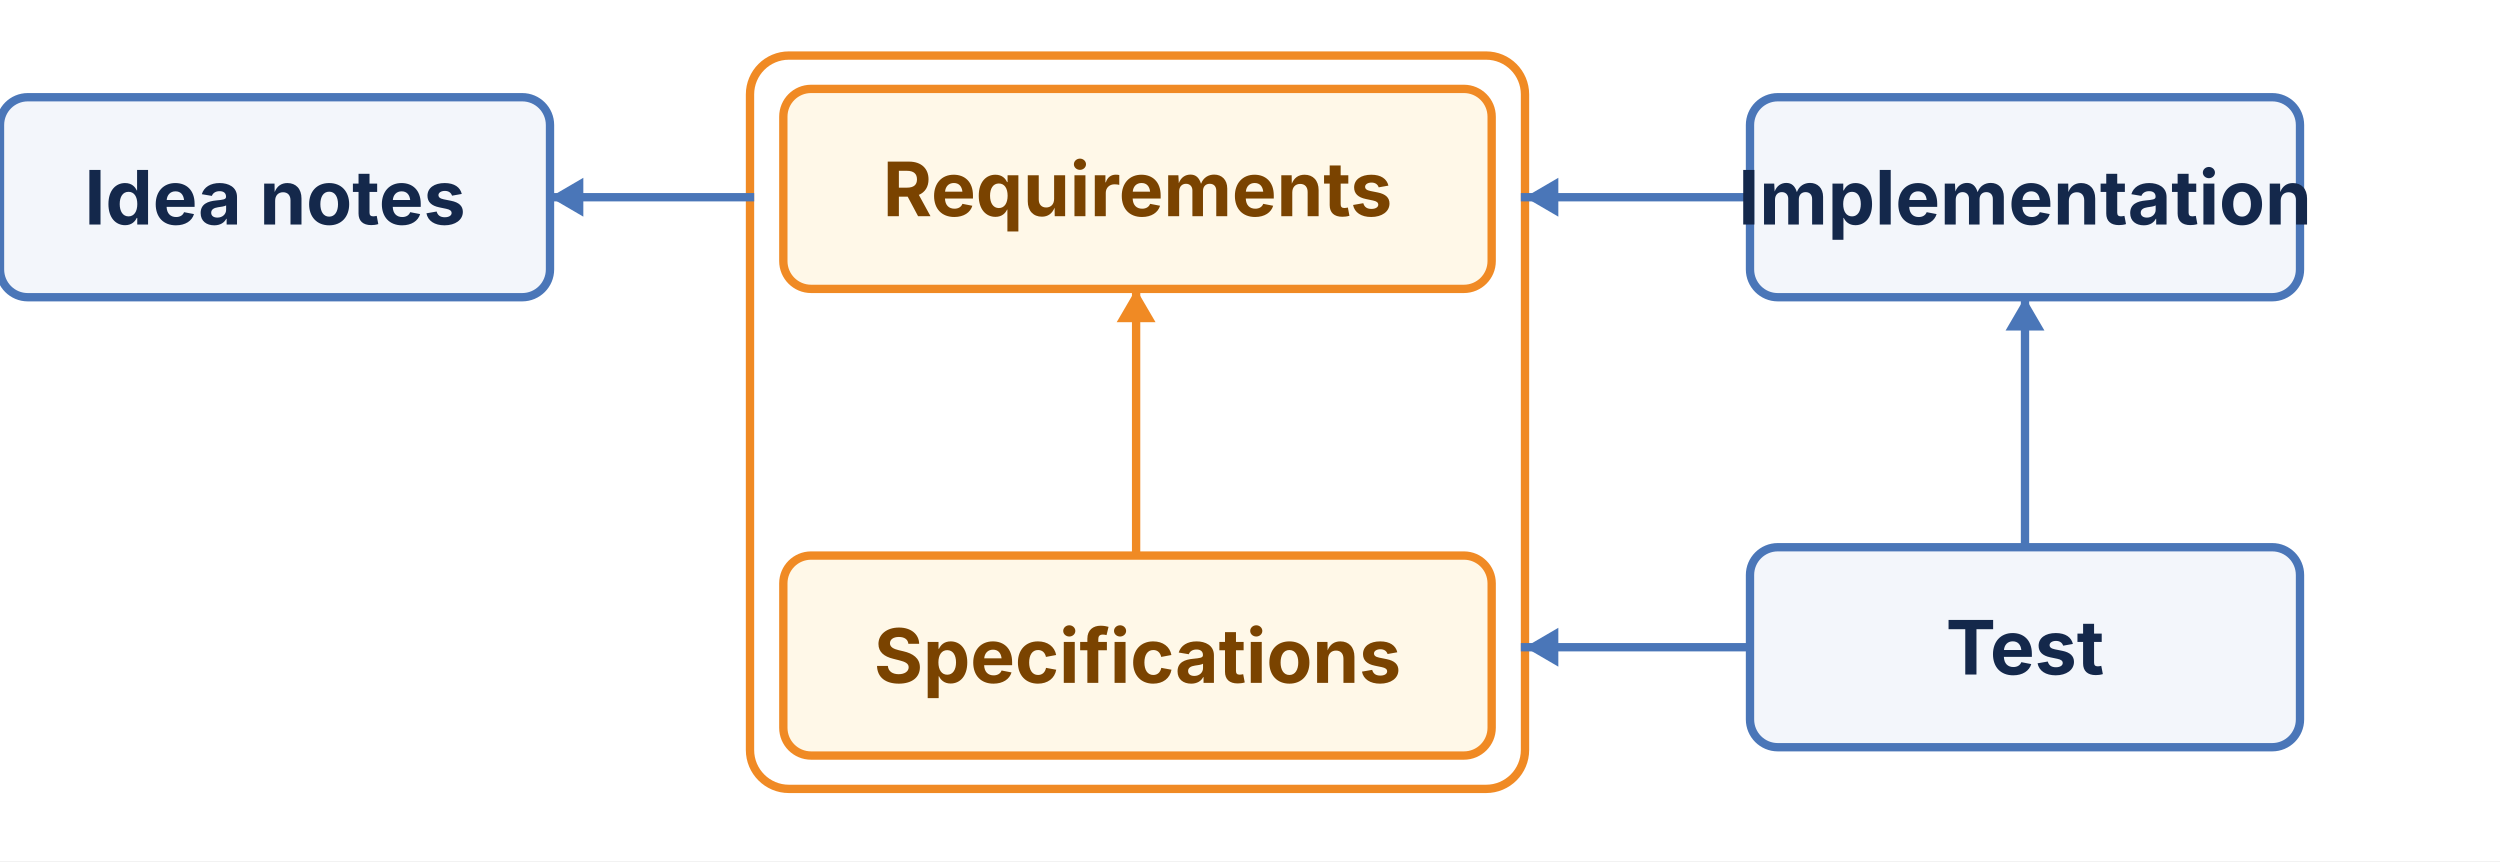
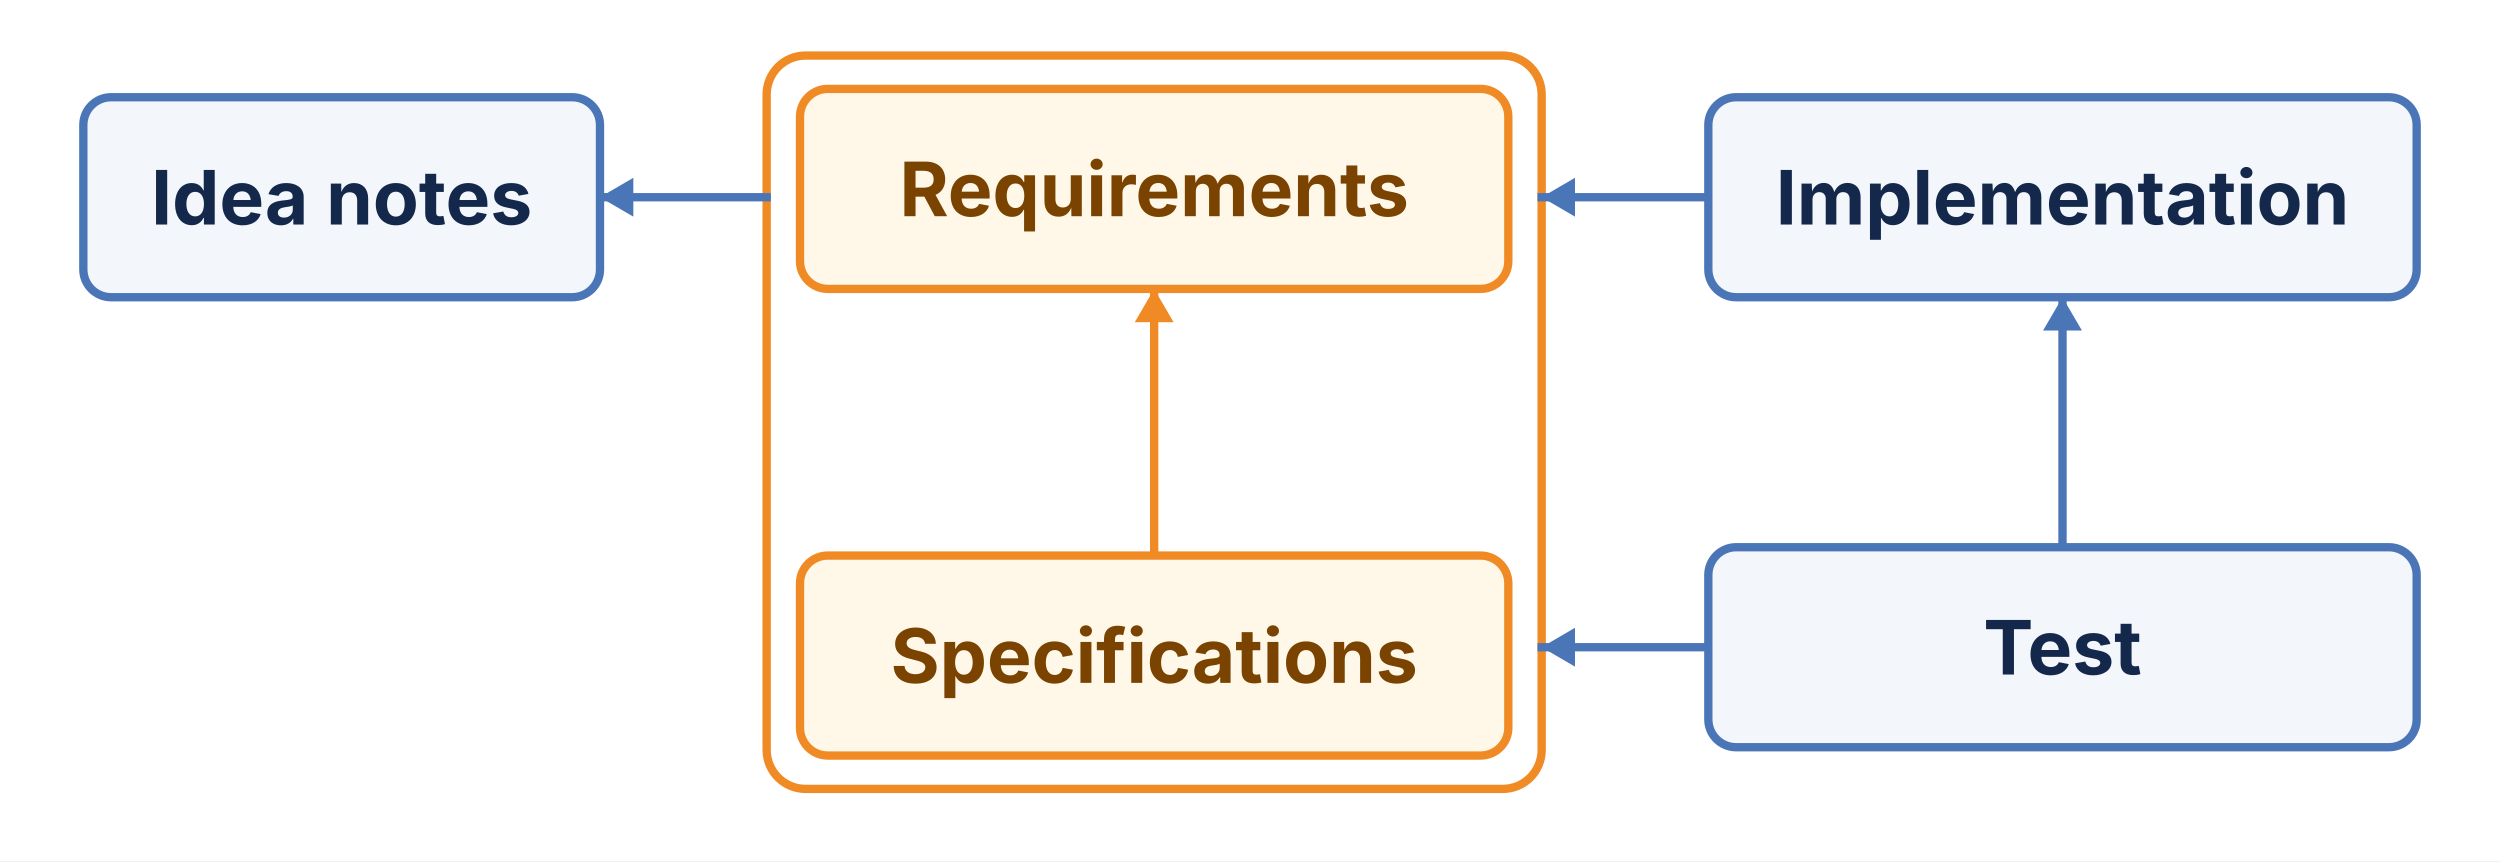
<svg xmlns="http://www.w3.org/2000/svg" viewBox="0 0 900 310" width="900" height="310" role="img" aria-label="Idea notes, Requirements, Specifications, Implementation, Test. Each arrow points to the evidence it cites.">
  <rect x="0" y="0" width="900" height="310" fill="#ffffff" />
-   <rect x="270" y="20" width="279" height="264" rx="14" fill="none" stroke="#f08a24" stroke-width="3" />
-   <line x1="270" y1="71" x2="198" y2="71" stroke="#4a76b8" stroke-width="3" stroke-linecap="square" />
-   <polygon points="198,71 210,64 210,78" fill="#4a76b8" />
-   <line x1="409" y1="200" x2="409" y2="104" stroke="#f08a24" stroke-width="3" stroke-linecap="square" />
-   <polygon points="409,104 402,116 416,116" fill="#f08a24" />
-   <line x1="630" y1="71" x2="549" y2="71" stroke="#4a76b8" stroke-width="3" stroke-linecap="square" />
-   <polygon points="549,71 561,64 561,78" fill="#4a76b8" />
-   <line x1="729" y1="197" x2="729" y2="107" stroke="#4a76b8" stroke-width="3" stroke-linecap="square" />
-   <polygon points="729,107 722,119 736,119" fill="#4a76b8" />
-   <line x1="630" y1="233" x2="549" y2="233" stroke="#4a76b8" stroke-width="3" stroke-linecap="square" />
-   <polygon points="549,233 561,226 561,240" fill="#4a76b8" />
-   <rect x="0" y="35" width="198" height="72" rx="10" fill="#f3f6fb" stroke="#4a76b8" stroke-width="3" />
-   <text x="99" y="71" fill="#14284b" font-family="Pretendard, -apple-system, 'Segoe UI', 'Malgun Gothic', system-ui, sans-serif" font-size="27" font-weight="700" text-anchor="middle" dominant-baseline="central">Idea notes</text>
-   <rect x="282" y="32" width="255" height="72" rx="10" fill="#fff8e8" stroke="#f08a24" stroke-width="3" />
-   <text x="409.5" y="68" fill="#7a4300" font-family="Pretendard, -apple-system, 'Segoe UI', 'Malgun Gothic', system-ui, sans-serif" font-size="27" font-weight="700" text-anchor="middle" dominant-baseline="central">Requirements</text>
-   <rect x="282" y="200" width="255" height="72" rx="10" fill="#fff8e8" stroke="#f08a24" stroke-width="3" />
-   <text x="409.5" y="236" fill="#7a4300" font-family="Pretendard, -apple-system, 'Segoe UI', 'Malgun Gothic', system-ui, sans-serif" font-size="27" font-weight="700" text-anchor="middle" dominant-baseline="central">Specifications</text>
-   <rect x="630" y="35" width="198" height="72" rx="10" fill="#f3f6fb" stroke="#4a76b8" stroke-width="3" />
-   <text x="729" y="71" fill="#14284b" font-family="Pretendard, -apple-system, 'Segoe UI', 'Malgun Gothic', system-ui, sans-serif" font-size="27" font-weight="700" text-anchor="middle" dominant-baseline="central">Implementation</text>
-   <rect x="630" y="197" width="198" height="72" rx="10" fill="#f3f6fb" stroke="#4a76b8" stroke-width="3" />
-   <text x="729" y="233" fill="#14284b" font-family="Pretendard, -apple-system, 'Segoe UI', 'Malgun Gothic', system-ui, sans-serif" font-size="27" font-weight="700" text-anchor="middle" dominant-baseline="central">Test</text>
+   <rect x="276" y="20" width="279" height="264" rx="14" fill="none" stroke="#f08a24" stroke-width="3" />
+   <line x1="276" y1="71" x2="216" y2="71" stroke="#4a76b8" stroke-width="3" stroke-linecap="square" />
+   <polygon points="216,71 228,64 228,78" fill="#4a76b8" />
+   <line x1="415.5" y1="200" x2="415.5" y2="104" stroke="#f08a24" stroke-width="3" stroke-linecap="square" />
+   <polygon points="415.5,104 408.5,116 422.5,116" fill="#f08a24" />
+   <line x1="615" y1="71" x2="555" y2="71" stroke="#4a76b8" stroke-width="3" stroke-linecap="square" />
+   <polygon points="555,71 567,64 567,78" fill="#4a76b8" />
+   <line x1="742.5" y1="197" x2="742.5" y2="107" stroke="#4a76b8" stroke-width="3" stroke-linecap="square" />
+   <polygon points="742.5,107 735.5,119 749.5,119" fill="#4a76b8" />
+   <line x1="615" y1="233" x2="555" y2="233" stroke="#4a76b8" stroke-width="3" stroke-linecap="square" />
+   <polygon points="555,233 567,226 567,240" fill="#4a76b8" />
+   <rect x="30" y="35" width="186" height="72" rx="10" fill="#f3f6fb" stroke="#4a76b8" stroke-width="3" />
+   <text x="123" y="71" fill="#14284b" font-family="Pretendard, -apple-system, 'Segoe UI', 'Malgun Gothic', system-ui, sans-serif" font-size="27" font-weight="700" text-anchor="middle" dominant-baseline="central">Idea notes</text>
+   <rect x="288" y="32" width="255" height="72" rx="10" fill="#fff8e8" stroke="#f08a24" stroke-width="3" />
+   <text x="415.5" y="68" fill="#7a4300" font-family="Pretendard, -apple-system, 'Segoe UI', 'Malgun Gothic', system-ui, sans-serif" font-size="27" font-weight="700" text-anchor="middle" dominant-baseline="central">Requirements</text>
+   <rect x="288" y="200" width="255" height="72" rx="10" fill="#fff8e8" stroke="#f08a24" stroke-width="3" />
+   <text x="415.5" y="236" fill="#7a4300" font-family="Pretendard, -apple-system, 'Segoe UI', 'Malgun Gothic', system-ui, sans-serif" font-size="27" font-weight="700" text-anchor="middle" dominant-baseline="central">Specifications</text>
+   <rect x="615" y="35" width="255" height="72" rx="10" fill="#f3f6fb" stroke="#4a76b8" stroke-width="3" />
+   <text x="742.5" y="71" fill="#14284b" font-family="Pretendard, -apple-system, 'Segoe UI', 'Malgun Gothic', system-ui, sans-serif" font-size="27" font-weight="700" text-anchor="middle" dominant-baseline="central">Implementation</text>
+   <rect x="615" y="197" width="255" height="72" rx="10" fill="#f3f6fb" stroke="#4a76b8" stroke-width="3" />
+   <text x="742.5" y="233" fill="#14284b" font-family="Pretendard, -apple-system, 'Segoe UI', 'Malgun Gothic', system-ui, sans-serif" font-size="27" font-weight="700" text-anchor="middle" dominant-baseline="central">Test</text>
</svg>
